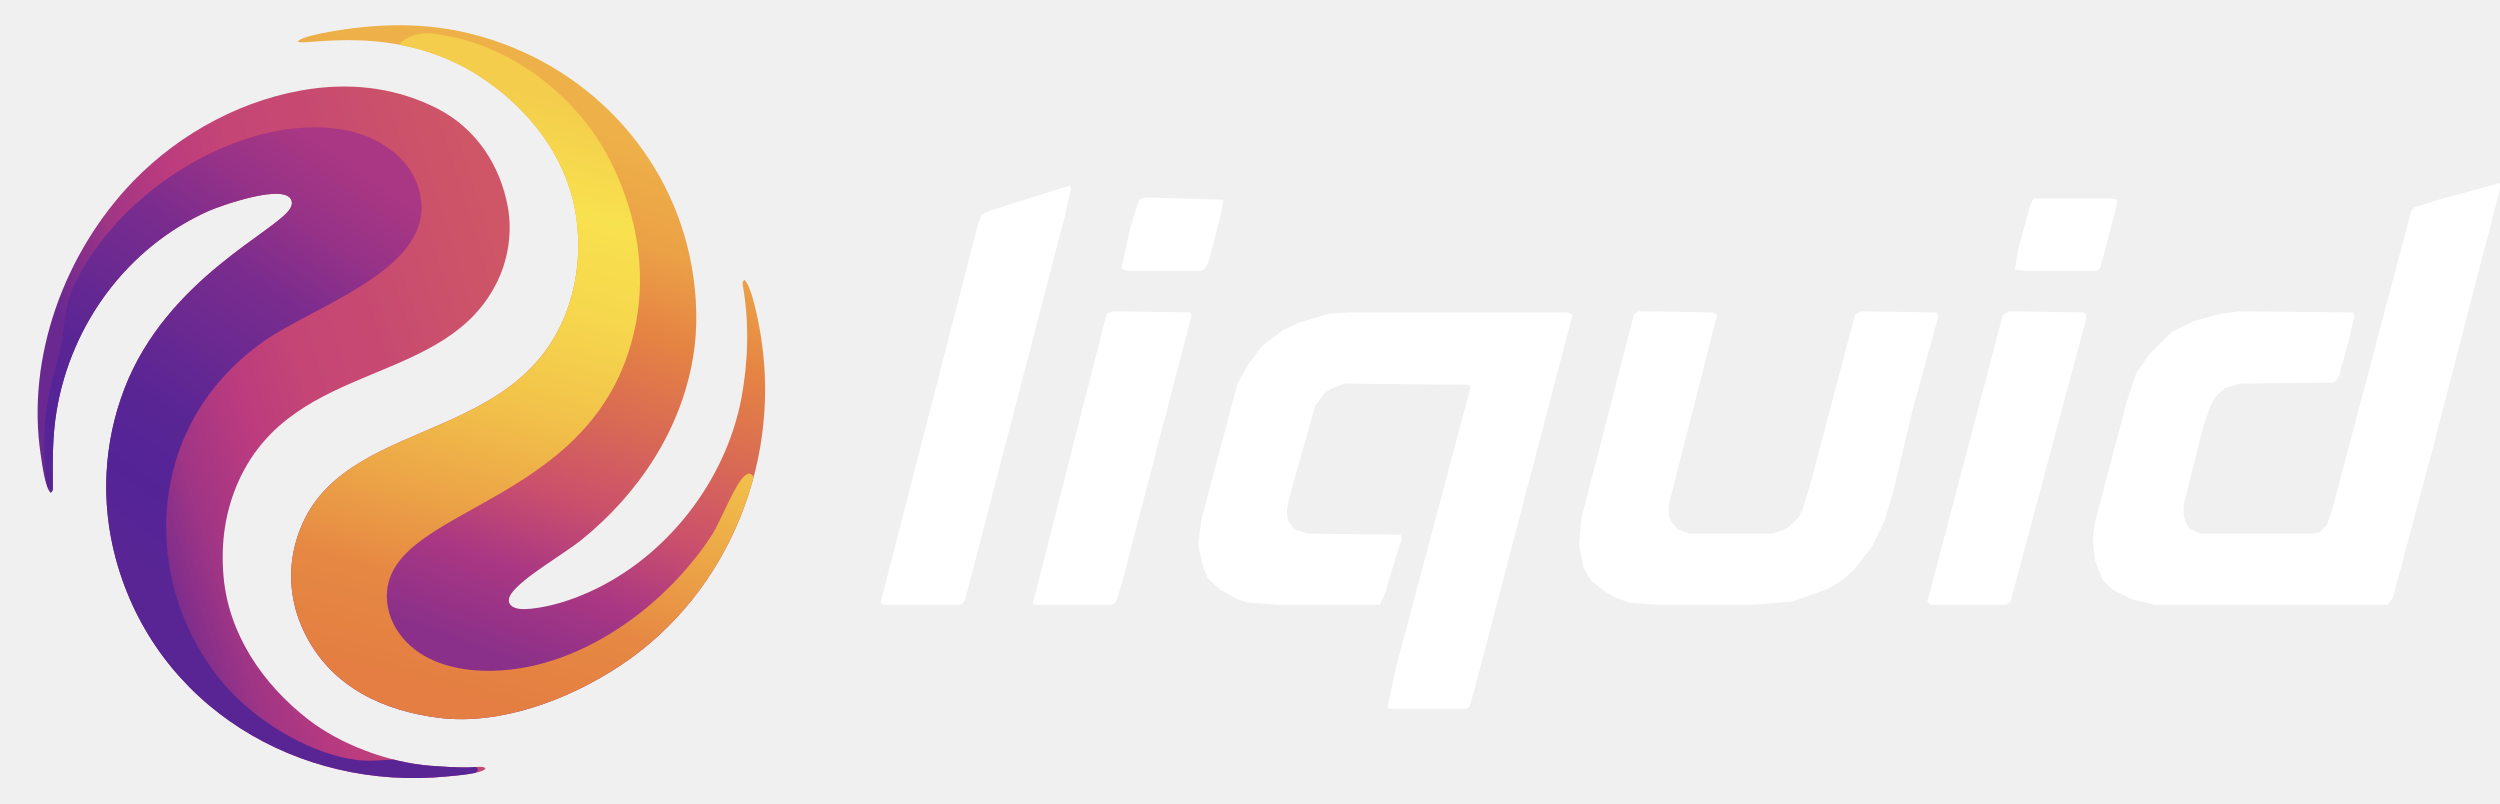
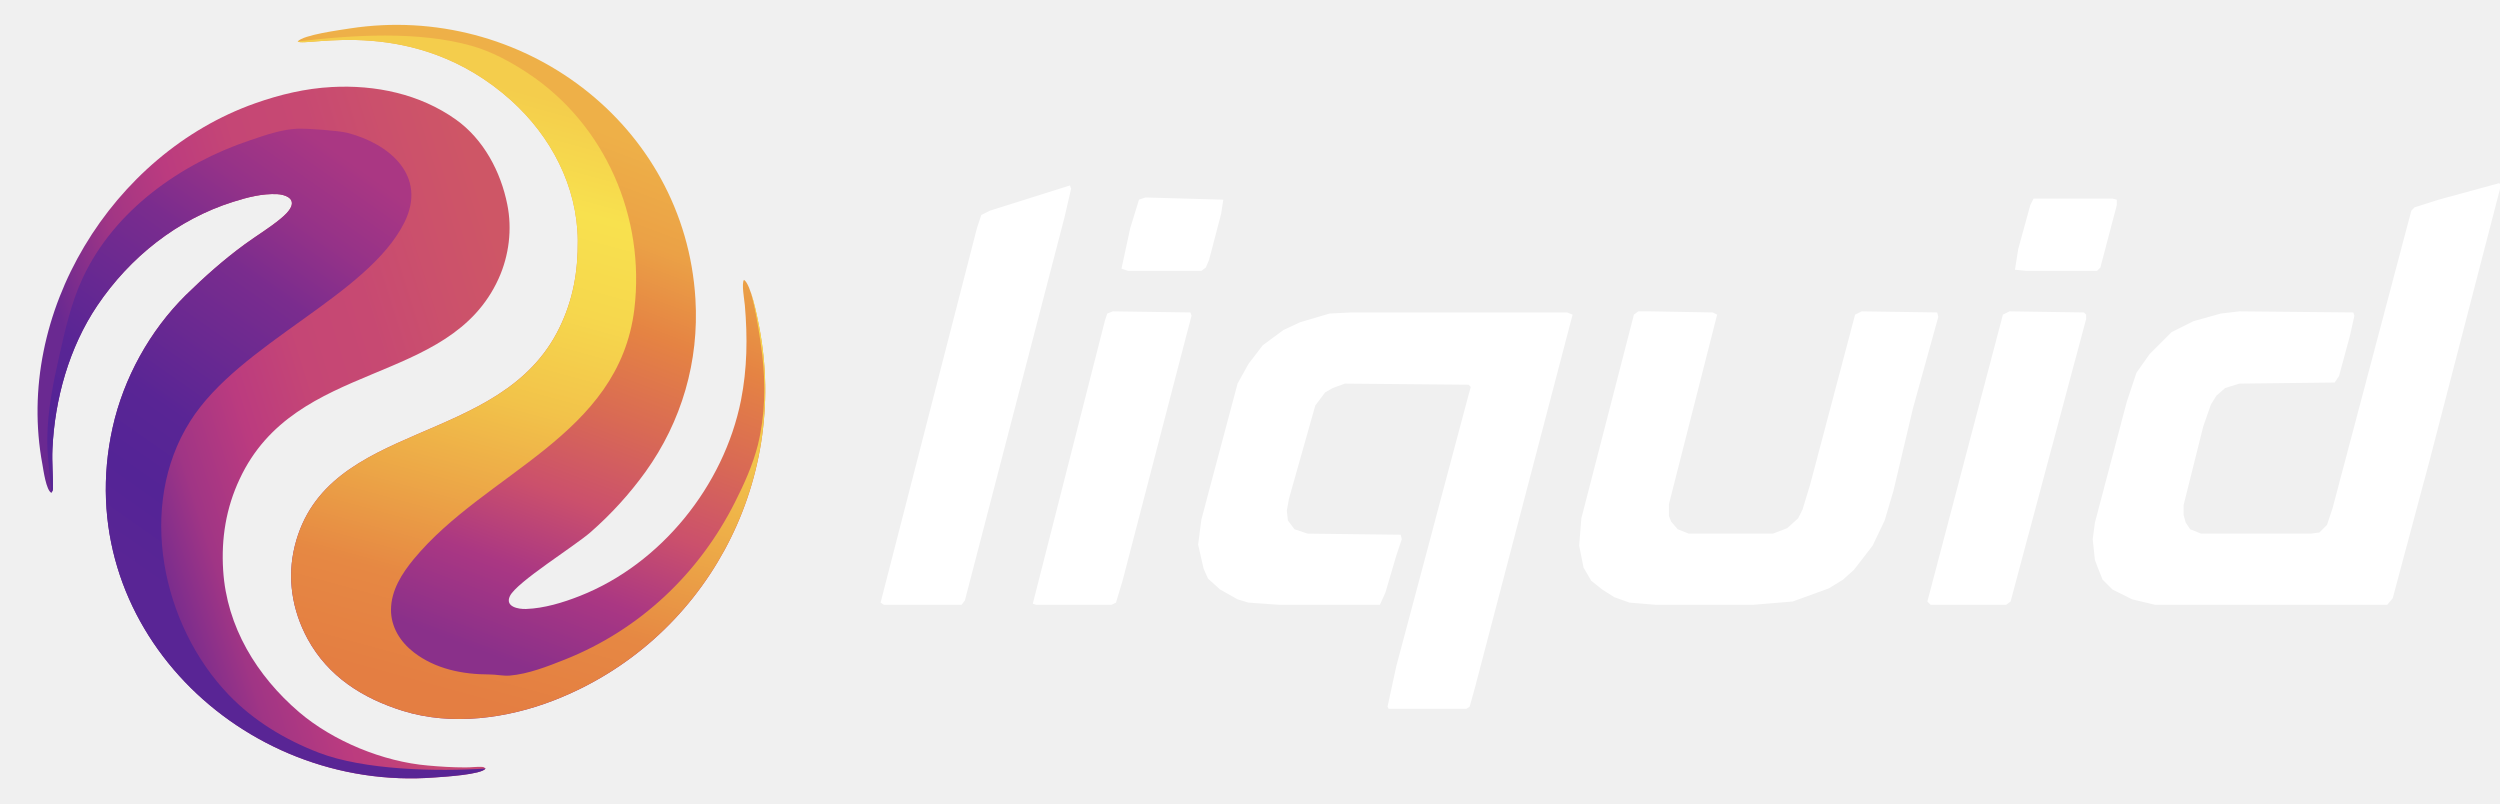
<svg xmlns="http://www.w3.org/2000/svg" viewBox="0 0 199.3 64" width="797" height="256">
  <defs>
    <linearGradient id="logo-p" x1="5" y1="26" x2="38.5" y2="15.5" gradientUnits="userSpaceOnUse">
      <stop offset="0" stop-color="#6a2991" />
      <stop offset="0.17" stop-color="#a03585" />
      <stop offset="0.33" stop-color="#bb3b7f" />
      <stop offset="0.5" stop-color="#c54675" />
      <stop offset="0.67" stop-color="#c74972" />
      <stop offset="0.83" stop-color="#cb506c" />
      <stop offset="1" stop-color="#ce5666" />
    </linearGradient>
    <linearGradient id="logo-v" x1="10" y1="45" x2="31" y2="15" gradientUnits="userSpaceOnUse">
      <stop offset="0" stop-color="#592595" />
      <stop offset="0.17" stop-color="#542496" />
      <stop offset="0.33" stop-color="#592595" />
      <stop offset="0.5" stop-color="#6a2991" />
      <stop offset="0.67" stop-color="#7a2c8e" />
      <stop offset="0.83" stop-color="#953288" />
      <stop offset="1" stop-color="#aa3783" />
    </linearGradient>
    <linearGradient id="logo-o" x1="48.5" y1="10.6" x2="33.7" y2="50.2" gradientUnits="userSpaceOnUse">
      <stop offset="0" stop-color="#eeb048" />
      <stop offset="0.17" stop-color="#eba146" />
      <stop offset="0.33" stop-color="#e58343" />
      <stop offset="0.5" stop-color="#d96a54" />
      <stop offset="0.67" stop-color="#cb506c" />
      <stop offset="0.83" stop-color="#aa3783" />
      <stop offset="1" stop-color="#8a308a" />
    </linearGradient>
    <linearGradient id="logo-y" x1="41.7" y1="7.3" x2="29.1" y2="53.5" gradientUnits="userSpaceOnUse">
      <stop offset="0" stop-color="#f4cd4c" />
      <stop offset="0.17" stop-color="#f8e14e" />
      <stop offset="0.33" stop-color="#f6d74d" />
      <stop offset="0.5" stop-color="#f2c34a" />
      <stop offset="0.67" stop-color="#eca647" />
      <stop offset="0.83" stop-color="#e68843" />
      <stop offset="1" stop-color="#e47e42" />
    </linearGradient>
-     <path id="logo-l" d="M4.05 39.29C3.58 38.88 3.36 36.95 3.25 36.28C2.06 28.48 5.17 20.10 10.58 14.48C14.37 10.55 19.57 7.76 25.00 7.05C28.45 6.60 31.81 7.08 34.91 8.67C37.97 10.25 39.88 13.17 40.49 16.52C40.83 18.43 40.54 20.52 39.72 22.28C35.71 30.88 23.50 28.60 19.06 38.26C17.94 40.70 17.59 43.29 17.82 45.95C18.23 50.57 20.97 54.55 24.56 57.34C27.17 59.37 31.03 60.79 34.33 61.04C35.27 61.11 36.21 61.17 37.14 61.17C37.58 61.18 38.02 61.10 38.46 61.13C38.59 61.14 38.61 61.19 38.71 61.26C38.44 61.68 36.23 61.83 35.63 61.89C23.77 63.06 12.41 56.29 9.23 44.53C8.02 40.05 8.25 35.32 9.92 30.98C13.32 22.14 22.23 18.36 23.17 16.55C23.23 16.43 23.28 16.29 23.27 16.14C23.13 14.39 17.49 16.43 16.63 16.81C10.17 19.70 5.66 25.81 4.51 32.76C4.17 34.80 4.20 36.79 4.21 38.85C4.21 39.07 4.19 39.14 4.05 39.29Z" />
-     <path id="logo-r" d="M23.73 3.32C24.03 2.87 26.33 2.51 26.96 2.41C30.50 1.85 34.02 1.81 37.52 2.68C46.54 4.92 53.53 12.09 55.15 21.27C55.56 23.61 55.65 26.07 55.26 28.42C54.31 34.24 50.92 39.34 46.37 43.02C44.97 44.15 41.65 46.03 40.76 47.32C40.57 47.60 40.45 47.97 40.72 48.24C41.10 48.62 41.82 48.56 42.31 48.52C43.92 48.36 45.55 47.83 47.03 47.16C53.14 44.39 57.84 38.36 59.10 31.76C59.64 28.88 59.74 25.83 59.25 22.94C59.20 22.66 59.14 22.51 59.33 22.30C59.88 22.68 60.39 25.30 60.53 26.06C62.47 36.32 58.26 47.19 49.48 53.03C45.43 55.72 39.95 57.83 35.01 57.22C30.61 56.67 26.57 54.82 24.43 50.74C23.25 48.50 22.89 45.98 23.50 43.52C26.12 33.00 40.90 36.00 45.13 24.91C46.06 22.47 46.31 19.79 45.92 17.21C45.20 12.48 42.13 8.59 38.18 6.04C31.53 1.77 24.38 3.67 23.73 3.32Z" />
+     <path id="logo-l" d="M4.09 39.28C3.68 39.06 3.47 37.52 3.38 37.01C1.13 24.96 8.92 12.27 20.33 8.23C22.31 7.53 24.35 7.04 26.45 6.93C29.92 6.74 33.47 7.48 36.34 9.52C38.55 11.09 39.92 13.68 40.44 16.29C40.84 18.25 40.58 20.37 39.75 22.20C35.83 30.85 23.56 28.60 19.10 38.19C18.02 40.49 17.63 42.92 17.79 45.45C18.07 49.96 20.47 53.87 23.84 56.76C26.56 59.08 30.55 60.72 34.12 61.02C35.10 61.11 36.09 61.17 37.07 61.17C37.53 61.18 38.00 61.10 38.46 61.13C38.59 61.14 38.61 61.19 38.71 61.26C38.40 61.74 35.38 61.92 34.67 61.97C19.25 63.17 5.49 49.75 8.98 34.07C9.86 30.13 11.94 26.36 14.81 23.52C16.29 22.07 17.84 20.69 19.51 19.47C20.45 18.78 21.48 18.17 22.38 17.42C22.69 17.16 23.03 16.86 23.20 16.49C23.52 15.76 22.66 15.50 22.11 15.47C20.92 15.41 19.72 15.72 18.59 16.08C14.14 17.48 10.35 20.50 7.75 24.36C5.51 27.69 4.36 31.81 4.18 35.80C4.13 36.85 4.24 37.90 4.22 38.95C4.21 39.11 4.17 39.16 4.09 39.28Z" />
+     <path id="logo-r" d="M23.73 3.30C24.16 2.77 27.09 2.39 27.89 2.26C41.53 0.16 54.60 9.83 55.44 23.83C55.74 28.78 54.35 33.59 51.45 37.62C50.18 39.38 48.72 40.98 47.09 42.41C45.79 43.55 41.19 46.39 40.65 47.51C40.24 48.37 41.33 48.56 41.93 48.54C43.38 48.49 44.89 48.03 46.23 47.50C52.70 44.95 57.71 38.71 59.07 31.91C59.57 29.37 59.60 26.90 59.38 24.33C59.34 23.89 59.10 22.58 59.31 22.30C59.86 22.64 60.37 25.25 60.51 25.97C62.96 38.54 56.15 51.14 44.19 55.81C40.45 57.27 36.01 57.88 32.11 56.66C28.91 55.66 26.16 53.93 24.52 50.92C23.28 48.63 22.87 46.05 23.50 43.51C26.02 33.42 39.96 35.68 44.60 26.12C45.69 23.89 46.08 21.63 46.06 19.16C46.02 14.83 43.92 10.85 40.74 7.99C33.08 1.12 24.35 3.77 23.73 3.30Z" />
    <clipPath id="logo-lc">
      <use href="#logo-l" />
    </clipPath>
    <clipPath id="logo-rc">
      <use href="#logo-r" />
    </clipPath>
  </defs>
  <use href="#logo-l" fill="url(#logo-p)" />
-   <path clip-path="url(#logo-lc)" fill="url(#logo-v)" d="M4.18 39.24C3.62 38.89 3.67 37.96 3.62 37.36C3.40 35.00 3.59 32.58 4.16 30.28C4.38 29.37 4.69 28.47 4.87 27.55C5.18 25.97 5.14 24.46 5.81 22.95C8.84 16.25 16.81 10.62 24.17 10.17C26.91 10.01 29.69 10.52 31.76 12.45C32.92 13.53 33.63 15.04 33.60 16.64C33.52 21.74 24.94 24.47 21.07 27.17C15.74 30.90 12.91 36.67 13.28 43.15C13.53 47.53 15.40 52.00 18.44 55.17C20.92 57.76 24.95 60.18 28.57 60.59C29.73 60.72 30.90 60.51 32.07 60.55C32.95 60.58 37.45 60.81 37.97 61.17C38.08 61.24 38.13 61.35 38.05 61.47C37.61 62.09 35.36 62.18 34.65 62.23C22.41 62.99 11.04 55.14 8.60 42.92C6.70 33.47 11.16 25.80 18.37 20.07C18.97 19.60 23.19 16.94 22.32 16.15C21.77 15.64 20.24 15.98 19.59 16.13C15.17 17.16 11.26 20.01 8.60 23.63C5.81 27.42 4.56 32.12 4.45 36.78C4.44 37.39 4.69 38.93 4.18 39.24Z" />
+   <path clip-path="url(#logo-lc)" fill="url(#logo-v)" d="M4.09 39.28C4.00 37.83 3.74 36.40 3.77 34.94C3.80 32.66 4.25 30.44 4.76 28.22C5.22 26.16 5.70 24.06 6.60 22.14C9.12 16.75 14.41 13.03 19.92 11.18C21.13 10.77 22.46 10.30 23.75 10.25C24.52 10.23 26.96 10.40 27.68 10.58C31.01 11.43 34.09 13.99 32.24 17.72C29.32 23.59 19.12 27.31 15.17 33.56C10.89 40.31 12.90 49.83 18.23 55.38C20.22 57.45 22.71 58.95 25.37 59.98C29.03 61.40 34.83 61.51 38.71 61.26C38.40 61.74 35.38 61.92 34.67 61.97C19.25 63.17 5.49 49.75 8.98 34.07C9.86 30.13 11.94 26.36 14.81 23.52C16.29 22.07 17.84 20.69 19.51 19.47C20.45 18.78 21.48 18.17 22.38 17.42C22.69 17.16 23.03 16.86 23.20 16.49C23.52 15.76 22.66 15.50 22.11 15.47C20.92 15.41 19.72 15.72 18.59 16.08C14.14 17.48 10.35 20.50 7.75 24.36C5.51 27.69 4.36 31.81 4.18 35.80C4.13 36.85 4.24 37.90 4.22 38.95C4.21 39.11 4.17 39.16 4.09 39.28Z" />
  <use href="#logo-r" fill="url(#logo-o)" />
-   <path clip-path="url(#logo-rc)" fill="url(#logo-y)" d="M31.87 3.55C31.99 3.27 32.17 3.18 32.45 3.04C33.58 2.45 34.45 2.64 35.67 2.86C41.07 3.84 46.09 7.84 48.59 12.69C50.52 16.43 51.45 20.77 50.83 24.96C48.54 40.23 31.52 40.07 30.86 47.08C30.74 48.31 31.13 49.54 31.86 50.53C33.27 52.46 35.58 53.25 37.88 53.43C45.37 53.99 52.85 48.66 56.76 42.63C57.47 41.53 58.60 38.50 59.42 37.88C59.52 37.80 59.65 37.73 59.78 37.76C60.94 37.97 58.61 42.79 58.26 43.45C54.53 50.50 47.45 56.18 39.43 57.31C35.38 57.88 31.09 57.22 27.71 54.80C25.16 52.97 23.37 50.03 23.03 46.90C22.82 44.92 23.26 42.86 24.23 41.12C29.27 32.11 43.06 35.14 45.50 22.51C46.10 19.39 45.68 16.13 44.36 13.25C42.46 9.10 38.83 6.35 34.71 4.62C34.08 4.36 32.55 4.01 32.13 3.82C31.99 3.75 31.95 3.66 31.87 3.55Z" />
+   <path clip-path="url(#logo-rc)" fill="url(#logo-y)" d="M23.73 3.30C28.06 2.78 33.35 2.44 37.61 3.65C39.20 4.10 40.69 4.91 42.07 5.82C48.26 9.91 51.45 17.32 50.57 24.64C49.33 34.78 38.72 37.62 32.98 44.57C32.04 45.71 31.18 47.06 31.17 48.59C31.16 49.97 31.91 51.16 32.98 51.99C34.71 53.33 36.89 53.76 39.03 53.76C39.57 53.76 40.10 53.89 40.64 53.85C42.14 53.72 43.67 53.11 45.06 52.56C51.00 50.19 55.72 45.73 58.59 40.03C59.33 38.57 60.02 37.04 60.42 35.45C61.00 33.09 61.04 30.69 60.77 28.29C60.64 27.20 60.07 23.24 59.51 22.46C59.46 22.39 59.36 22.37 59.31 22.30C59.86 22.64 60.37 25.25 60.51 25.97C62.96 38.54 56.15 51.14 44.19 55.81C40.45 57.27 36.01 57.88 32.11 56.66C28.91 55.66 26.16 53.93 24.52 50.92C23.28 48.63 22.87 46.05 23.50 43.51C26.02 33.42 39.96 35.68 44.60 26.12C45.69 23.89 46.08 21.63 46.06 19.16C46.02 14.83 43.92 10.85 40.74 7.99C33.08 1.12 24.35 3.77 23.73 3.30Z" />
  <path fill="#ffffff" transform="translate(70.2 14.6) scale(0.8729)" d="M137.6 38.5L116.4 38.5L114.3 38.0L112.5 37.1L111.6 36.2L111.2 35.2L110.9 34.4L110.7 32.5L110.9 31.0L113.8 20.0L114.7 17.3L115.9 15.6L117.9 13.6L119.9 12.6L122.4 11.9L124.1 11.7L134.5 11.8L134.6 12.1L134.2 13.9L133.2 17.6L132.8 18.2L124.1 18.3L122.8 18.7L122.0 19.4L121.5 20.2L120.8 22.2L119.0 29.4L119.0 30.3L119.2 31.0L119.6 31.6L120.6 32.0L130.6 32.0L131.4 31.9L132.1 31.2L132.6 29.7L139.8 2.5L140.1 2.2L142.3 1.5L147.8-0.0L148.0 0.1L147.8 0.9L141.5 25.2L138.1 37.9ZM5.7 38.5L0.3 38.5L-0.0 38.3L8.8 4.1L9.2 2.9L10.0 2.5L17.3 0.2L17.4 0.5L16.8 3.1L7.7 38.1L7.4 38.5ZM29.3 8.0L22.6 8.0L22.0 7.8L22.8 4.1L23.6 1.5L24.2 1.3L31.3 1.5L31.1 2.8L30.0 7.0L29.7 7.7ZM110.5 8.0L104.6 8.0L103.6 7.9L103.9 6.0L105.0 2.0L105.3 1.4L112.5 1.4L112.9 1.5L112.9 2.0L111.4 7.7L111.1 8.0ZM21.1 38.5L14.2 38.5L13.9 38.4L20.5 12.5L20.7 11.9L21.2 11.7L28.3 11.8L28.4 12.1L27.9 14.0L22.1 36.3L21.5 38.3ZM53.5 48.0L46.8 48.0L46.4 48.0L46.3 47.8L47.1 44.1L53.6 19.7L53.9 18.6L53.7 18.4L42.4 18.3L41.3 18.7L40.6 19.1L39.7 20.3L37.3 28.8L37.1 29.9L37.2 30.8L37.8 31.6L39.0 32.0L47.5 32.1L47.6 32.5L47.1 34.0L46.1 37.4L45.6 38.5L36.4 38.5L33.6 38.3L32.6 38.0L31.0 37.1L29.9 36.1L29.5 35.2L29.0 33.0L29.3 30.7L32.6 18.3L33.6 16.5L34.9 14.8L36.8 13.4L38.3 12.7L41.0 11.9L43.0 11.8L62.7 11.8L63.2 12.0L54.3 46.0L53.8 47.8ZM79.7 38.5L70.8 38.5L68.4 38.3L67.0 37.8L65.9 37.1L64.9 36.3L64.2 35.1L63.8 33.1L64.0 30.6L68.8 12.0L69.2 11.7L70.3 11.7L76.0 11.8L76.4 12.0L72.0 29.3L72.0 30.4L72.2 30.9L72.8 31.6L73.8 32.0L80.6 32.0L81.5 32.0L82.8 31.5L83.8 30.6L84.2 29.8L84.9 27.5L89.0 12.0L89.6 11.7L96.5 11.8L96.6 12.2L94.3 20.5L92.5 28.1L91.7 30.8L90.6 33.1L88.9 35.3L87.9 36.2L86.6 37.0L83.3 38.2ZM97.0 38.5L95.9 38.5L95.6 38.2L102.5 12.0L103.1 11.7L109.9 11.8L110.1 12.0L110.1 12.4L103.2 38.2L102.8 38.5Z" />
</svg>
